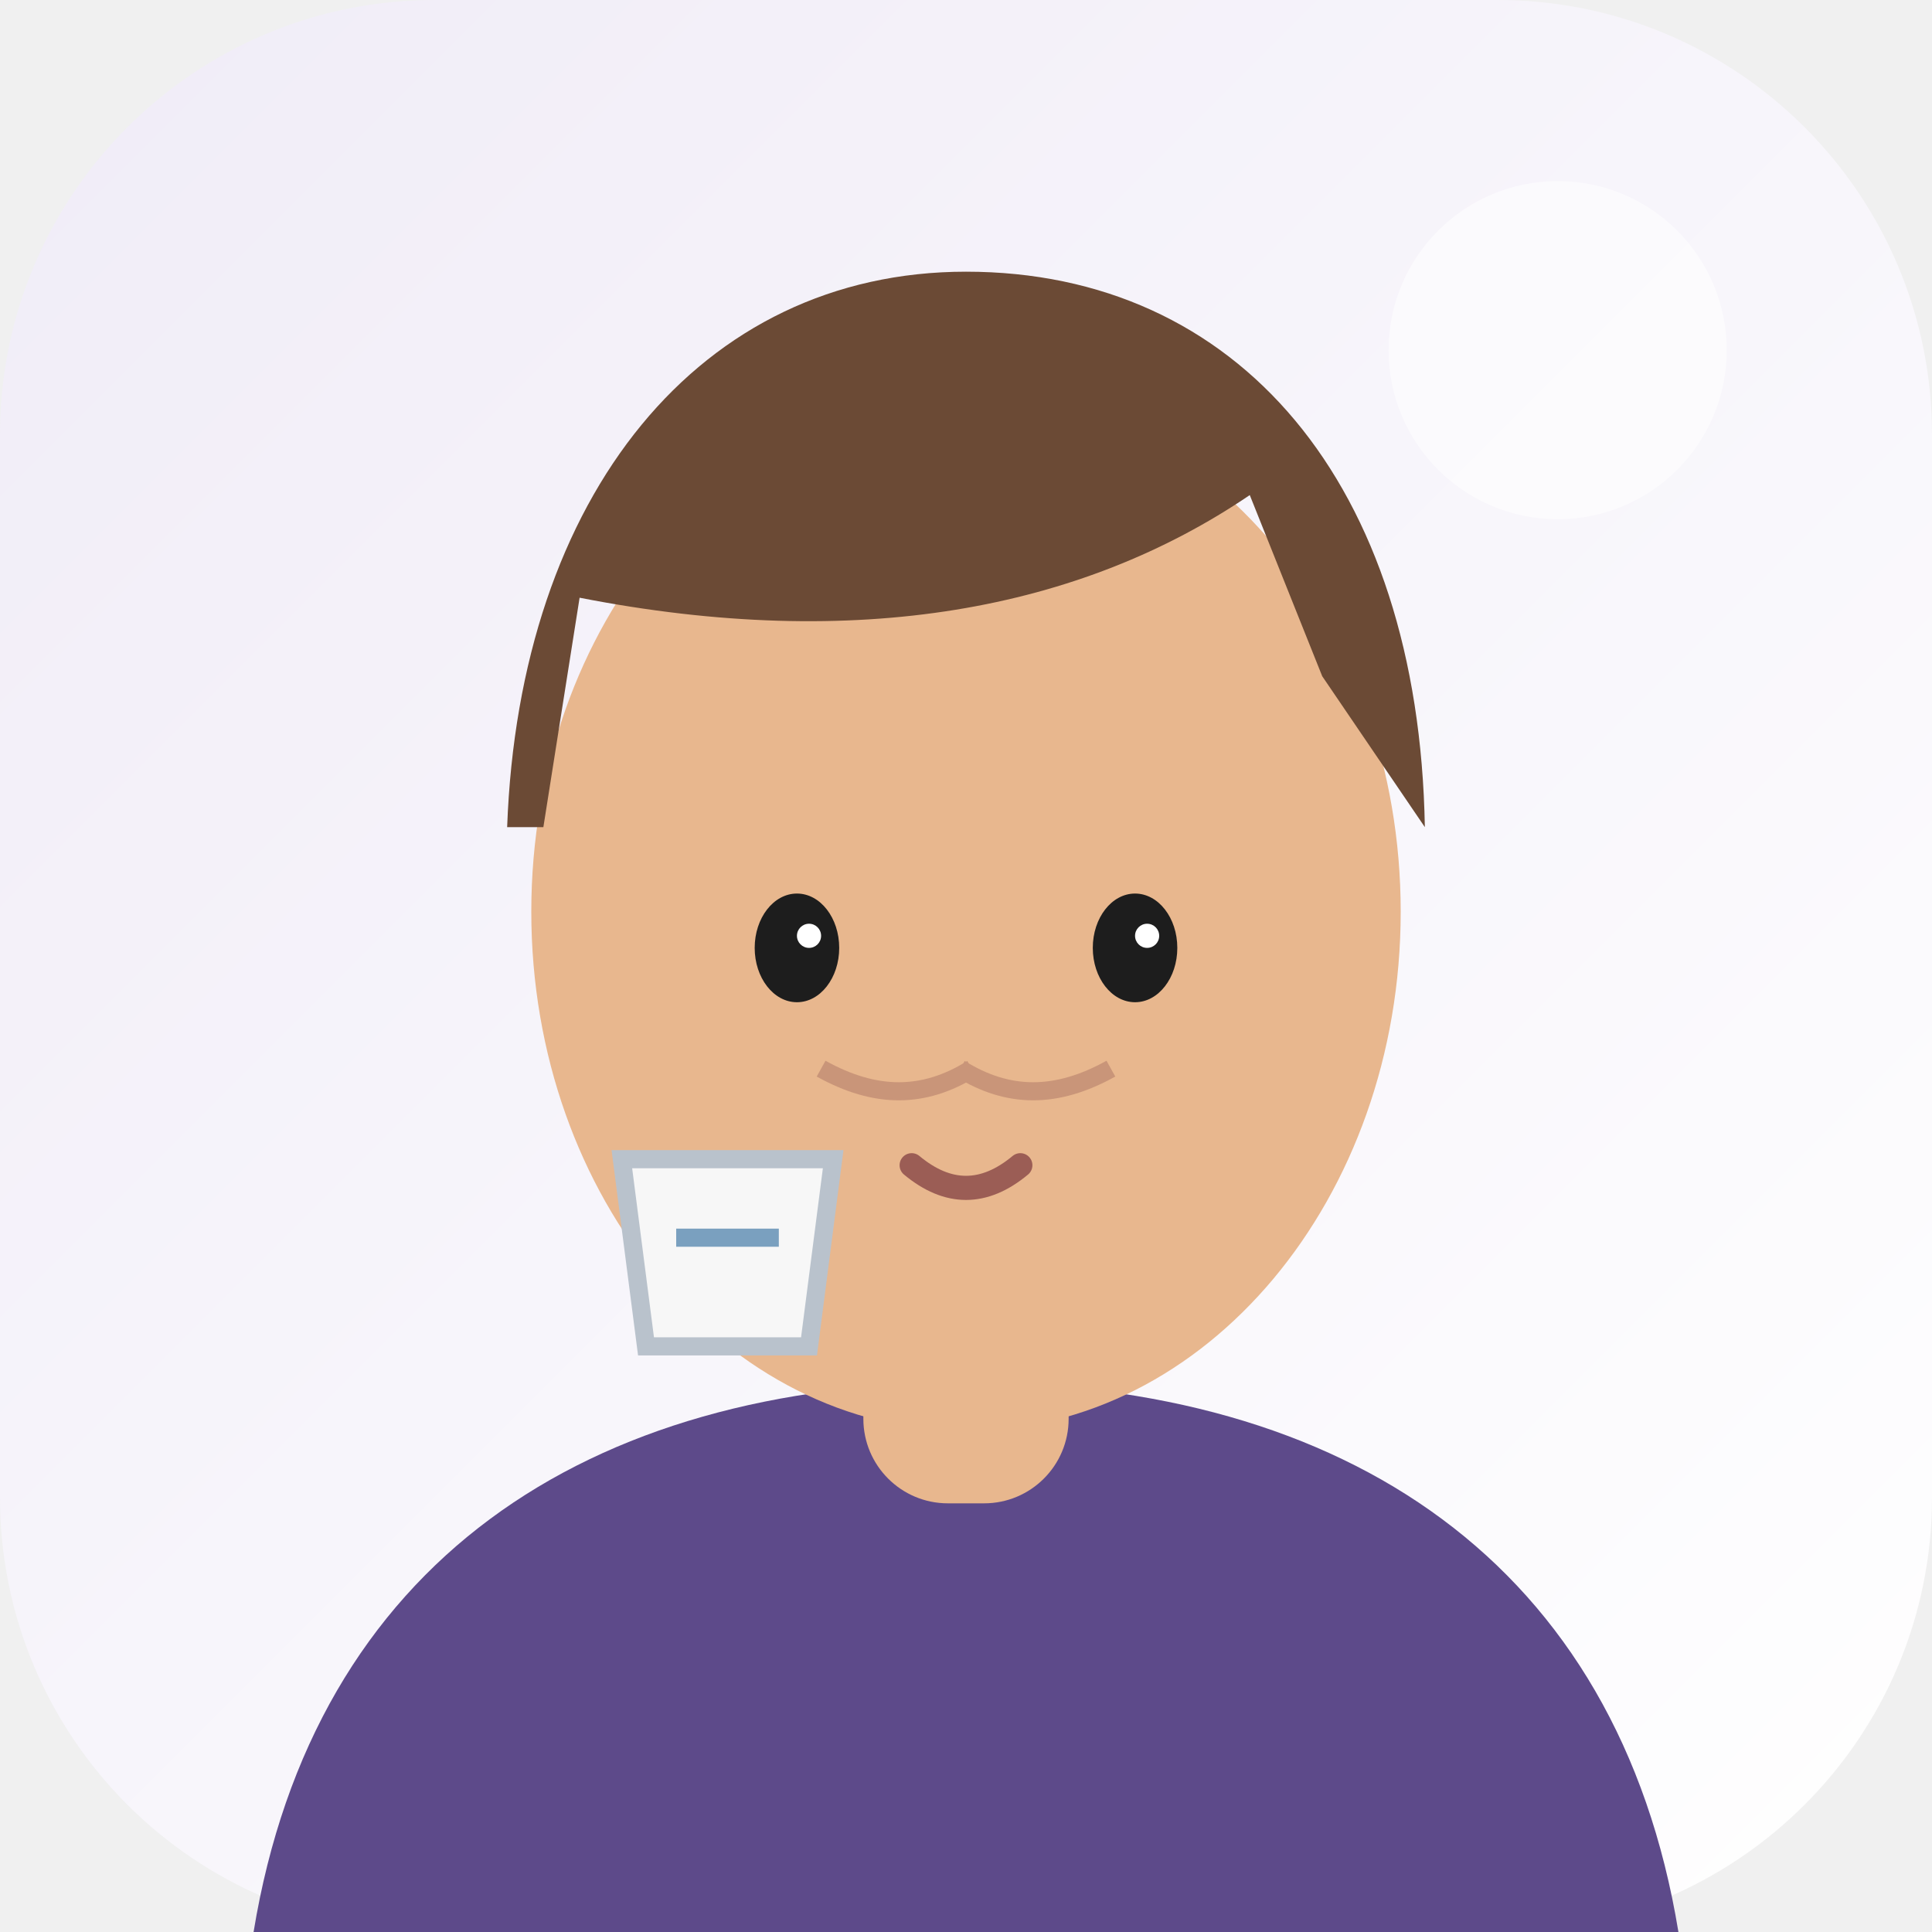
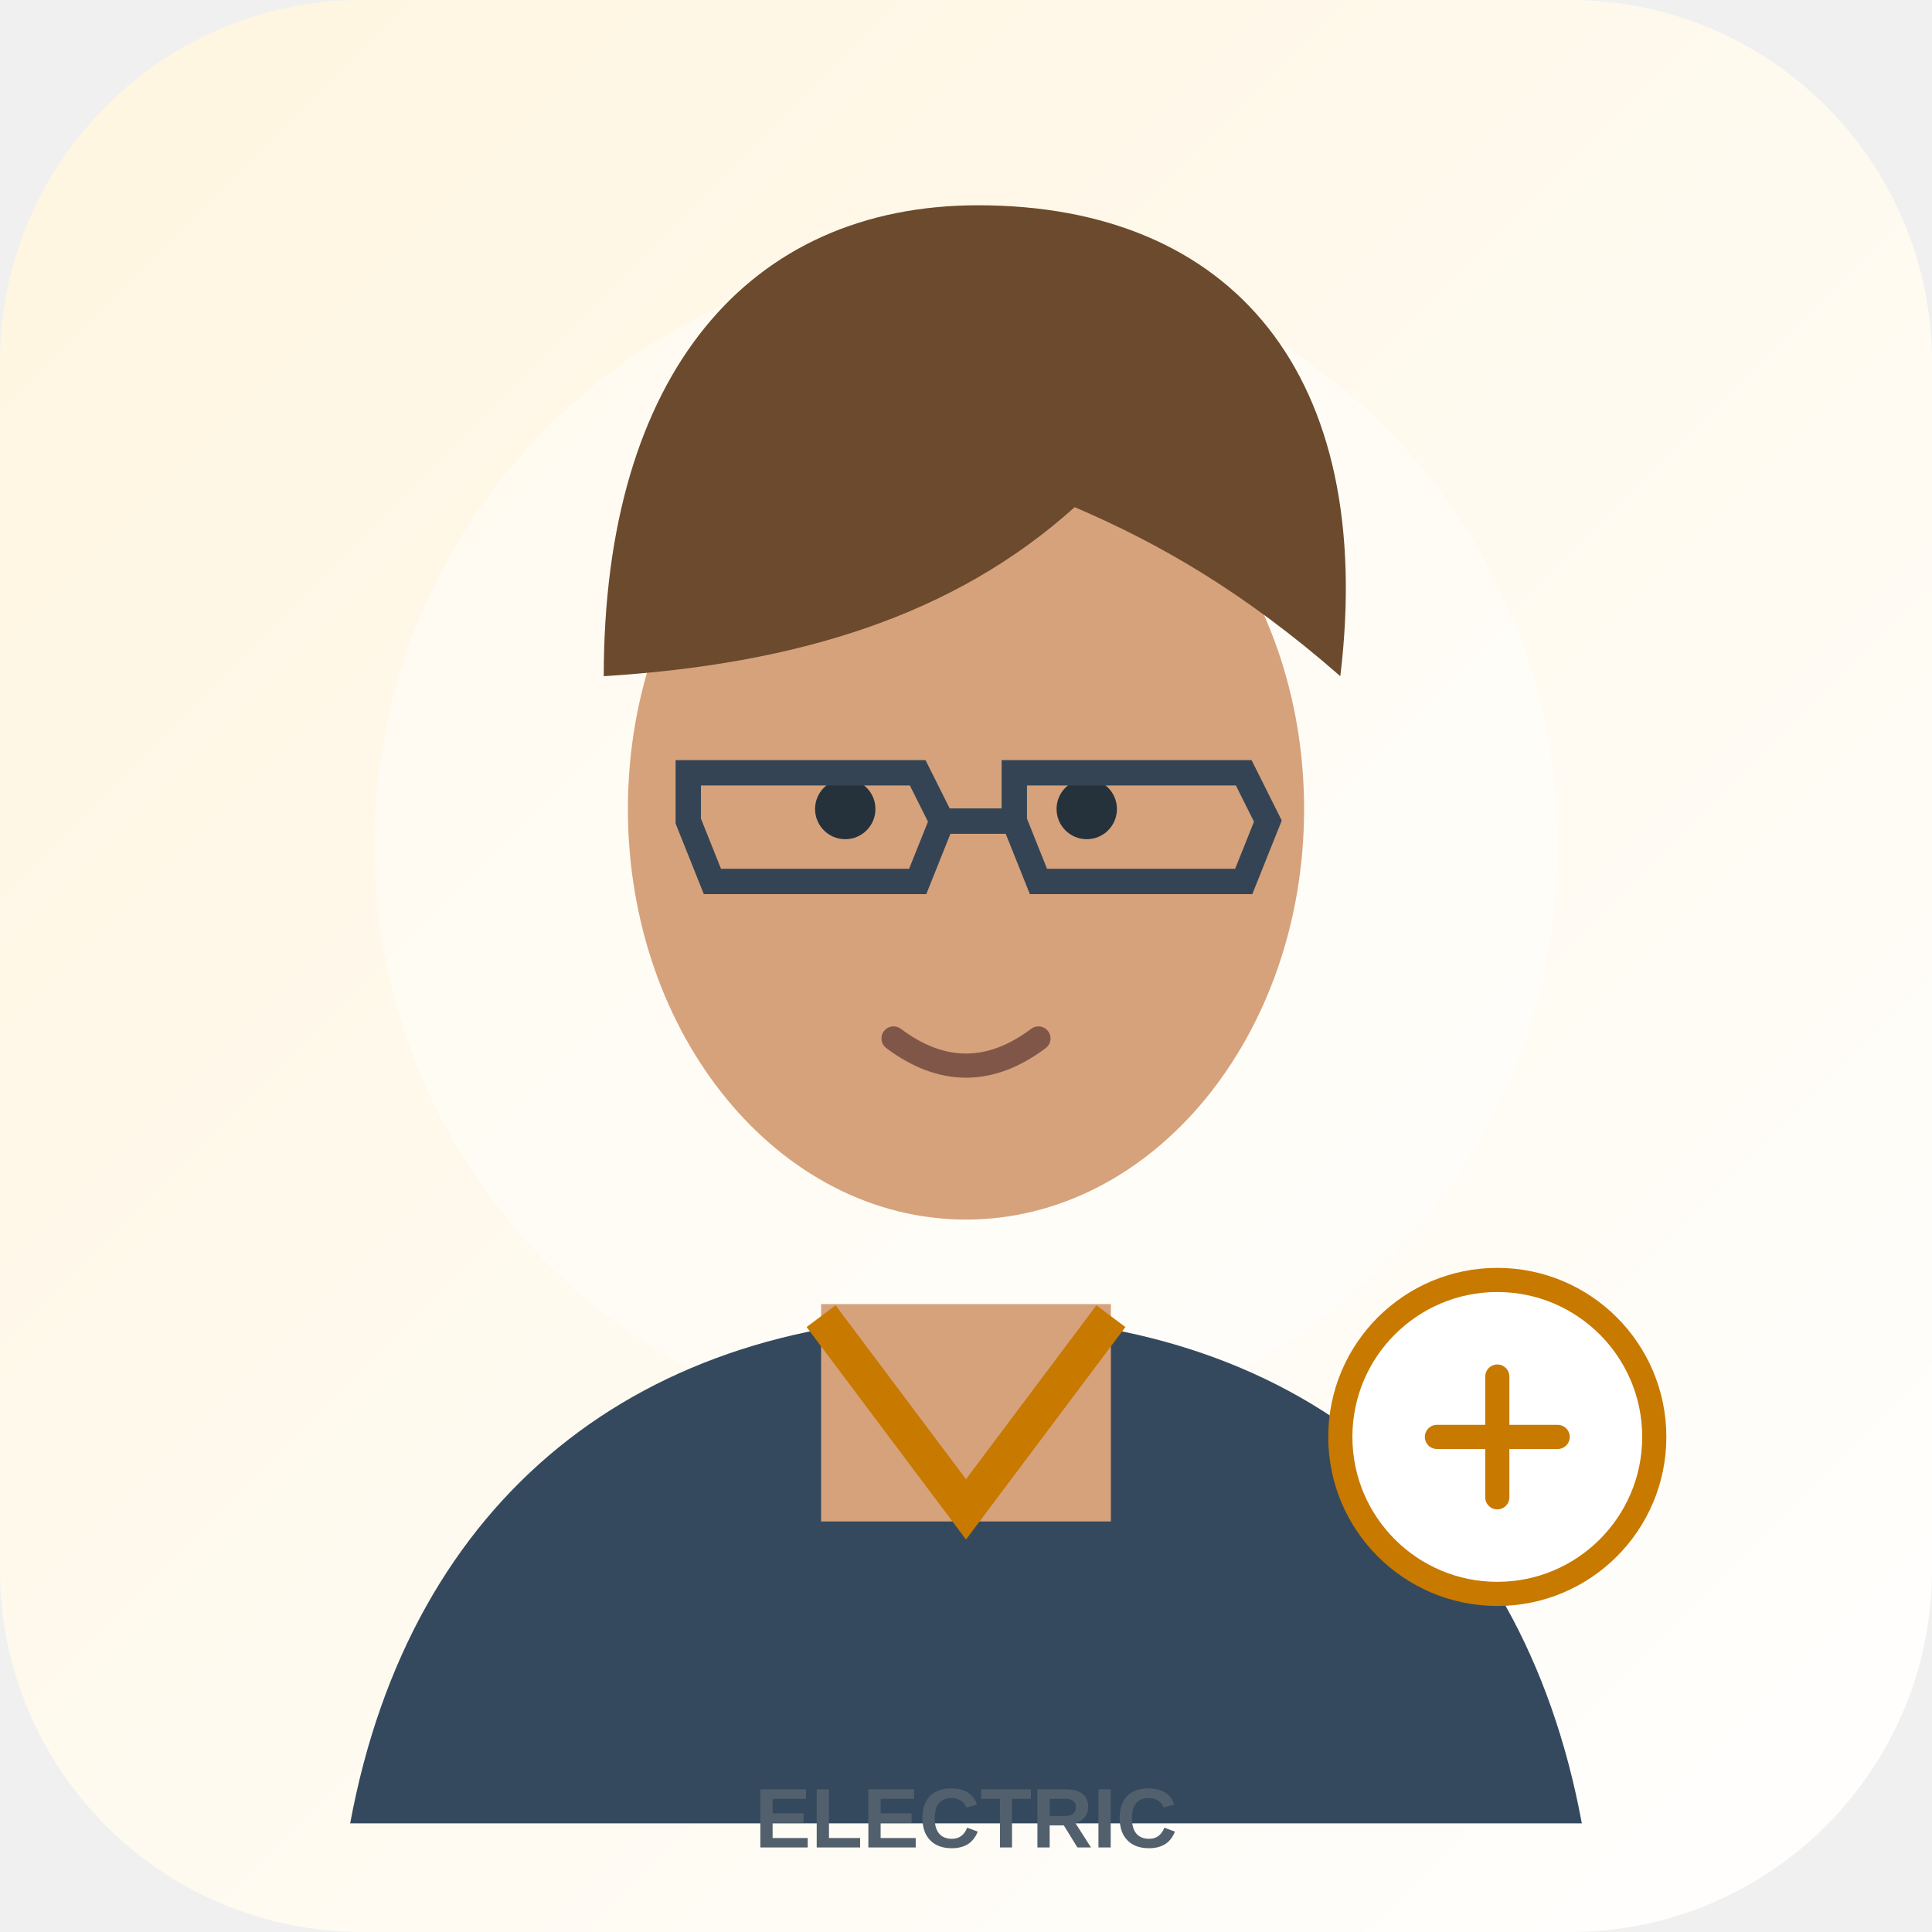
- <svg xmlns="http://www.w3.org/2000/svg" viewBox="0 0 320 320">
+ <svg xmlns="http://www.w3.org/2000/svg" viewBox="0 0 160 160">
  <defs>
    <linearGradient id="bg" x1="0" y1="0" x2="1" y2="1">
-       <stop stop-color="#F0ECF7" />
-       <stop offset="1" stop-color="#FFFFFF" />
+       <stop stop-color="#fff5df" />
+       <stop offset="1" stop-color="#fff" />
    </linearGradient>
  </defs>
-   <rect width="320" height="320" rx="72" fill="url(#bg)" />
-   <circle cx="258" cy="58" r="28" fill="#FFFFFF" opacity=".55" />
-   <path d="M42 320c10-61 55-91 118-91s108 30 118 91z" fill="#5D4A8A" />
-   <rect x="143" y="211" width="34" height="38" rx="14" fill="#E8B78E" />
-   <ellipse cx="160" cy="151" rx="72" ry="86" fill="#E8B78E" />
-   <path d="M84 137c2-55 32-92 76-92 45 0 75 35 76 92l-17-25-12-30c-28 19-65 26-111 17l-6 38z" fill="#6B4A35" />
-   <ellipse cx="132" cy="157" rx="7" ry="9" fill="#1D1D1D" />
-   <ellipse cx="188" cy="157" rx="7" ry="9" fill="#1D1D1D" />
-   <circle cx="134" cy="155" r="2" fill="#fff" />
-   <circle cx="190" cy="155" r="2" fill="#fff" />
-   <path d="M151 193c6 5 12 5 18 0" fill="none" stroke="#9B5D55" stroke-width="4" stroke-linecap="round" />
-   <path d="M136 177c9 5 17 5 25 0M184 177c-9 5-17 5-25 0" fill="none" stroke="#A56D5F" stroke-width="3" opacity=".45" />
-   <path d="M103 192h35l-4 31h-27z" fill="#F7F7F7" stroke="#B9C2CC" stroke-width="3" />
-   <path d="M112 205h17" stroke="#7AA0BF" stroke-width="3" />
+   <rect width="160" height="160" rx="30" fill="url(#bg)" />
+   <circle cx="80" cy="70" r="49" fill="#fff" opacity=".42" />
+   <path d="M29 151c5-27 24-42 51-42s46 15 51 42" fill="#34495e" />
+   <path d="M68 108h24v18H68z" fill="#d6a27c" />
+   <ellipse cx="80" cy="67" rx="28" ry="34" fill="#d6a27c" />
+   <path d="M50 56c0-25 12-39 31-39 21 0 33 14 30 39-8-7-15-11-22-14-10 9-23 13-39 14z" fill="#6b4a2d" />
+   <circle cx="70" cy="67" r="2.5" fill="#26323b" />
+   <circle cx="90" cy="67" r="2.5" fill="#26323b" />
+   <path d="M74 86c4 3 8 3 12 0" fill="none" stroke="#805649" stroke-width="2" stroke-linecap="round" />
+   <path d="M57 64h19l2 4-2 5H59l-2-5zM84 64h19l2 4-2 5H86l-2-5zM78 68h6" fill="none" stroke="#344454" stroke-width="2.1" />
+   <path d="M68 109l12 16 12-16" fill="none" stroke="#c87900" stroke-width="3" />
+   <circle cx="124" cy="119" r="13" fill="#fff" stroke="#c87900" stroke-width="2" />
+   <path d="M119 119h10M124 114v10" stroke="#c87900" stroke-width="2" stroke-linecap="round" />
+   <text x="80" y="153" text-anchor="middle" font-family="Arial,sans-serif" font-size="7" font-weight="700" fill="#52606d">ELECTRIC</text>
</svg>
